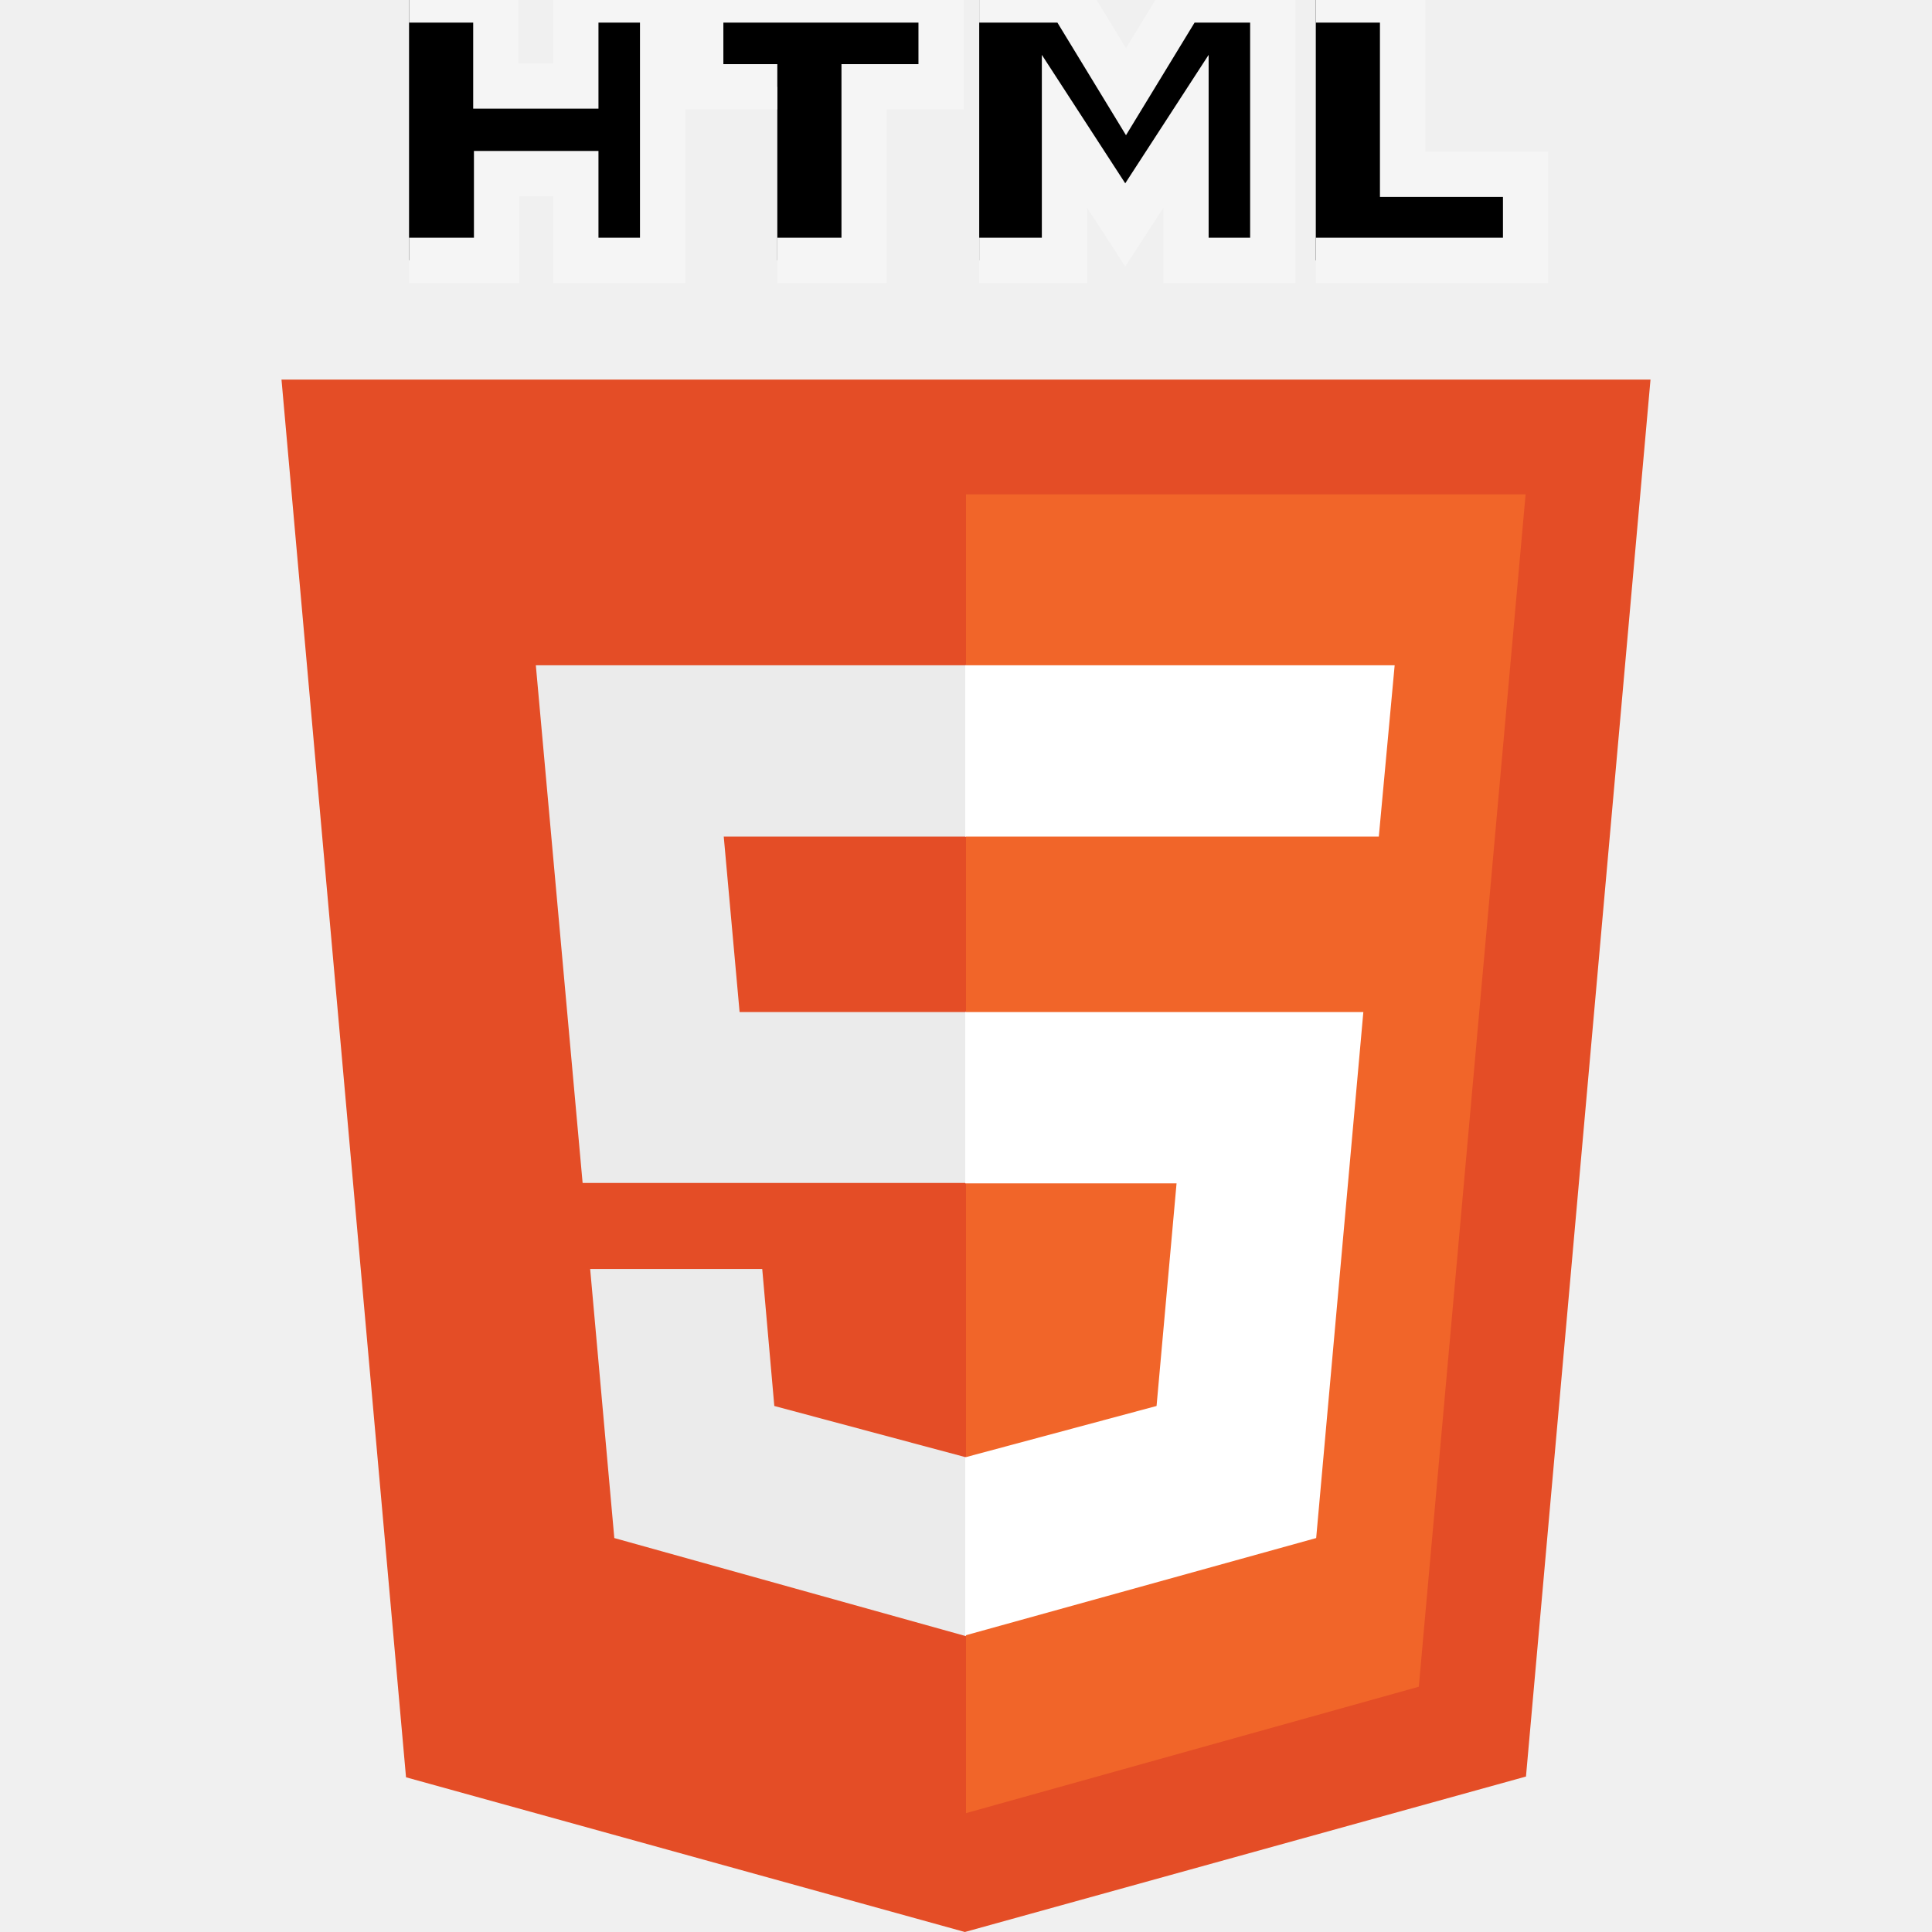
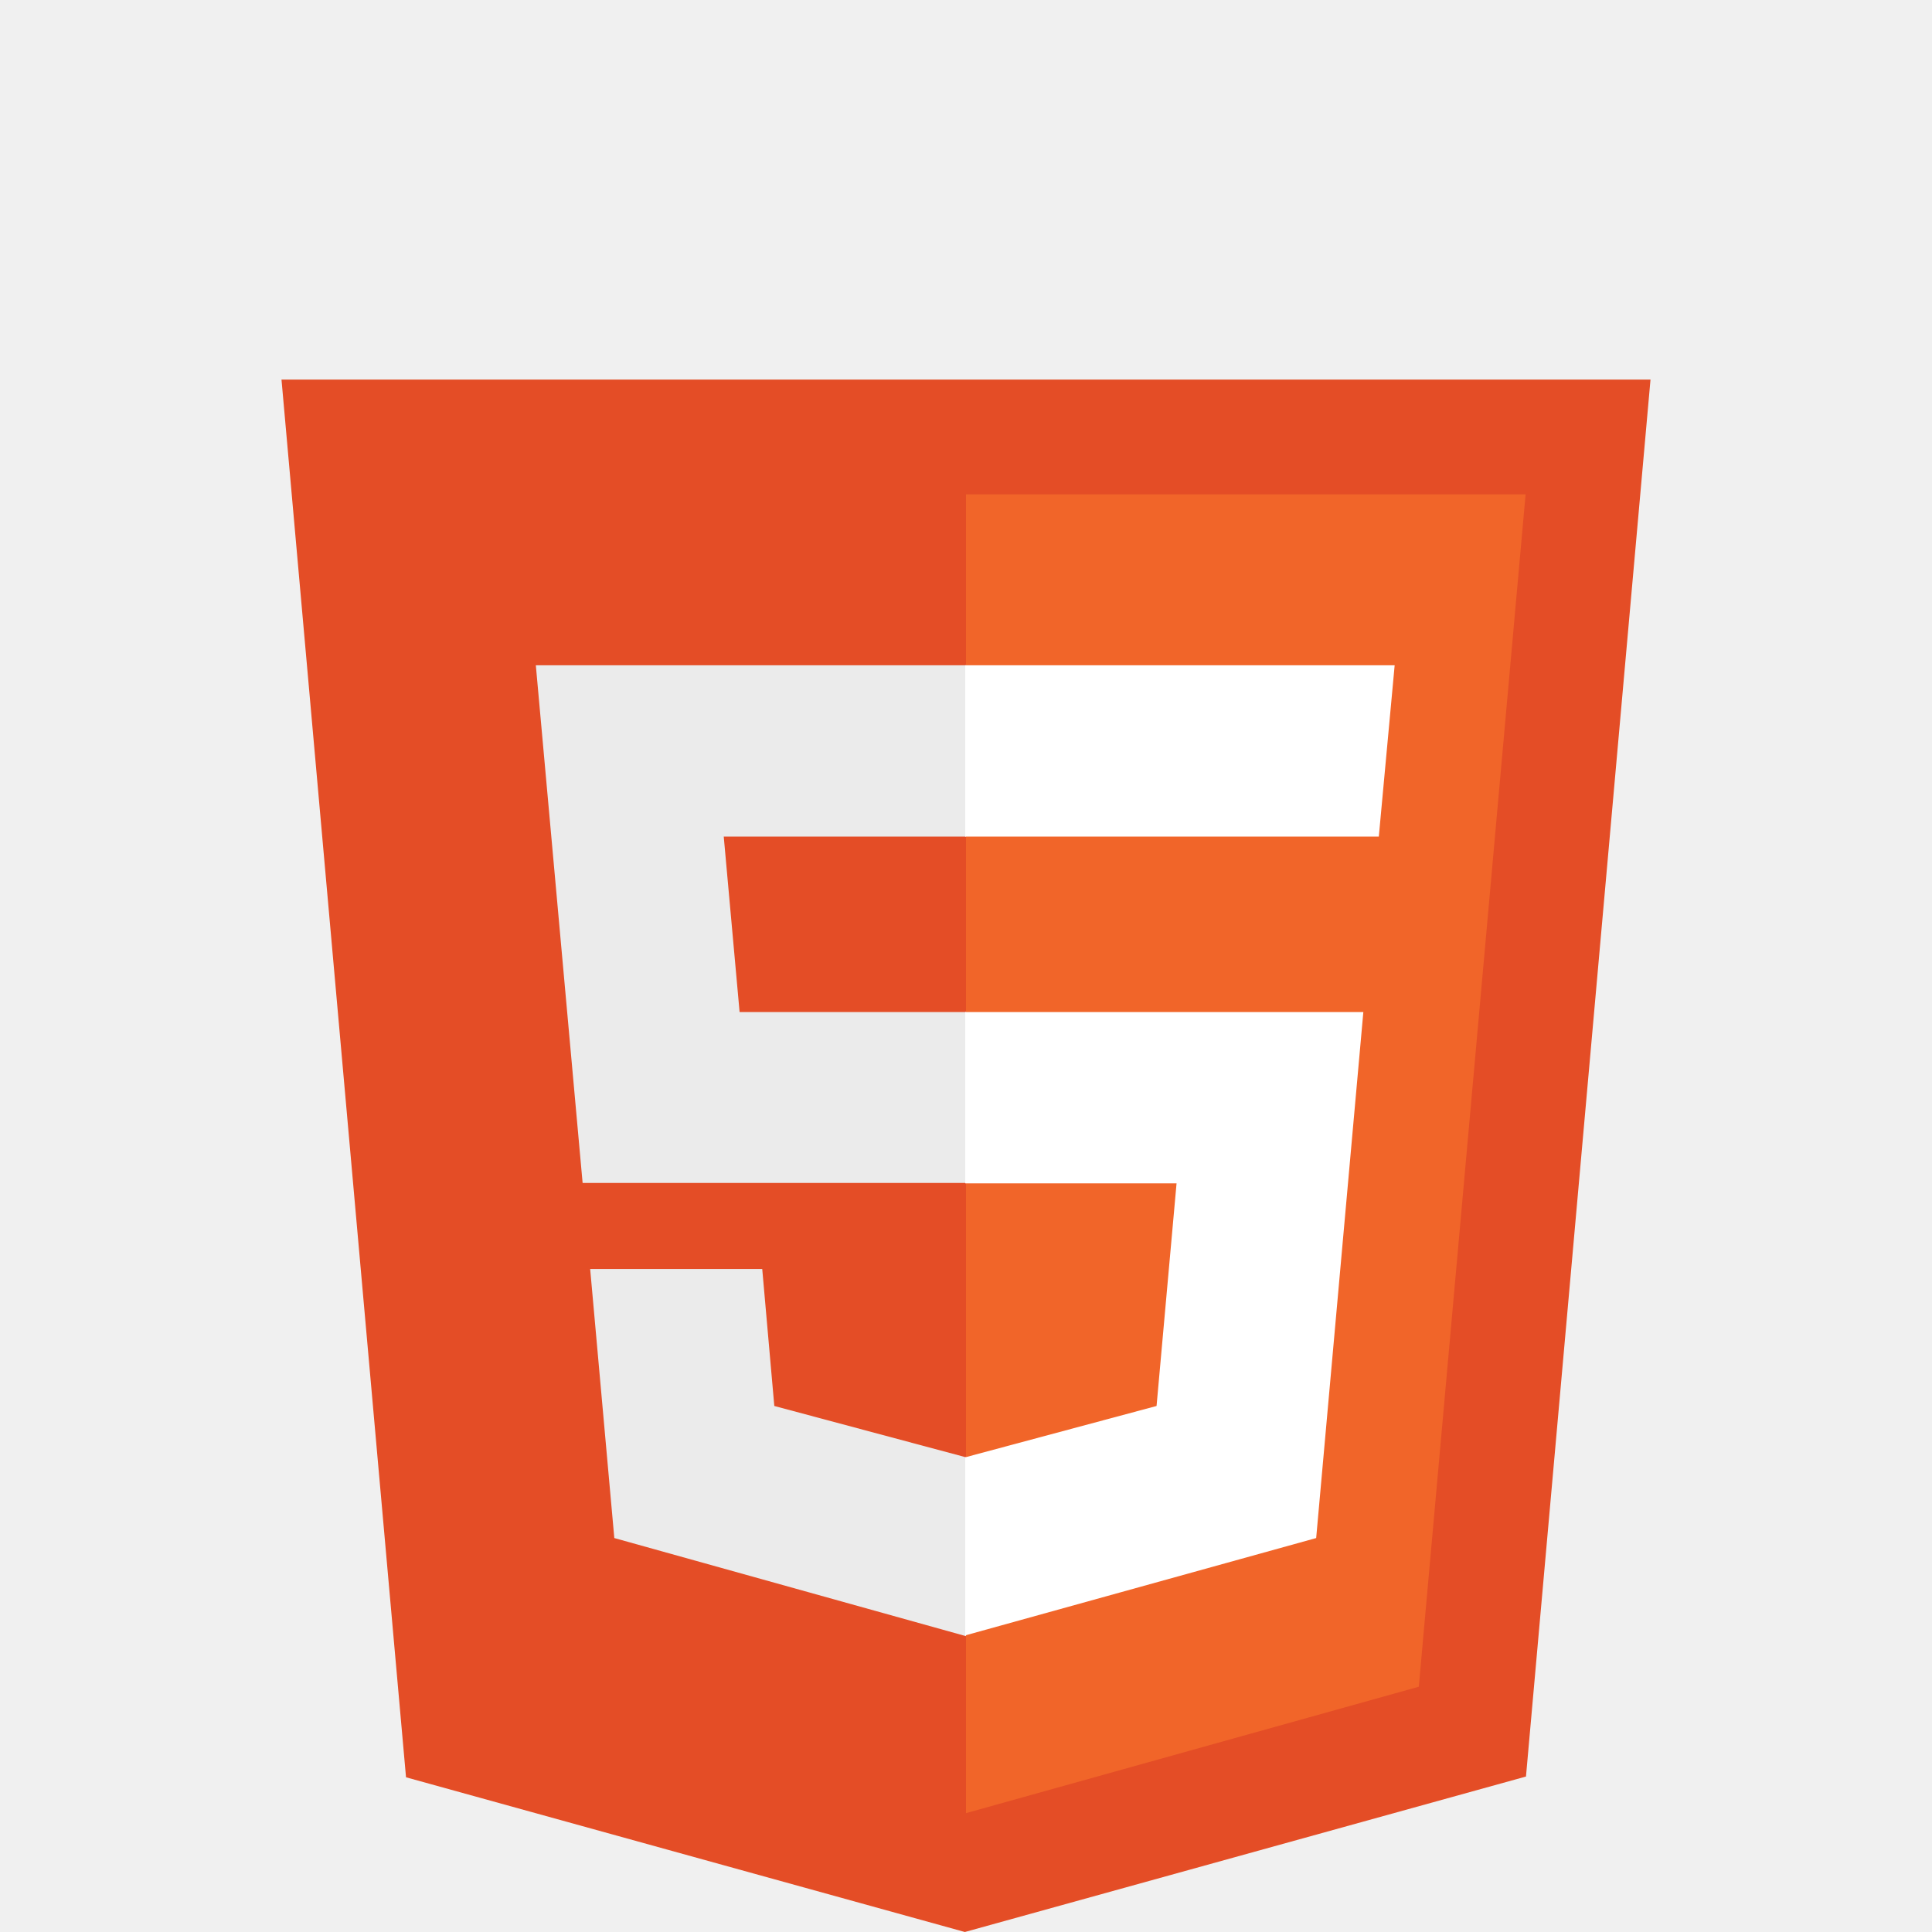
<svg xmlns="http://www.w3.org/2000/svg" viewBox="0 0 512 512">
-   <path stroke="whitesmoke" stroke-width="12" d="M108.4 0h23v22.8h21.2V0h23v69h-23V46h-21v23h-23.2M206 23h-20.3V0h63.7v23H229v46h-23M259.5 0h24.1l14.8 24.3L313.2 0h24.1v69h-23V34.8l-16.1 24.8l-16.1-24.8v34.2h-22.6M348.7 0h23v46.2h32.6V69h-55.6" />
  <path fill="#e44d26" d="M107.6 471l-33-370.4h362.8l-33 370.2L255.7 512" />
  <path fill="#f16529" d="M256 480.5V131H404.3L376 447" />
  <path fill="#ebebeb" d="M142 176.3h114v45.4h-64.2l4.2 46.5h60v45.3H154.4M156.4 336.3H202l3.2 36.3 50.8 13.6v47.4l-93.2-26" />
  <path fill="#fff" d="M369.6 176.3H255.8v45.4h109.6M361.3 268.2H255.8v45.4h56l-5.3 59-50.7 13.6v47.2l93-25.8" />
</svg>
